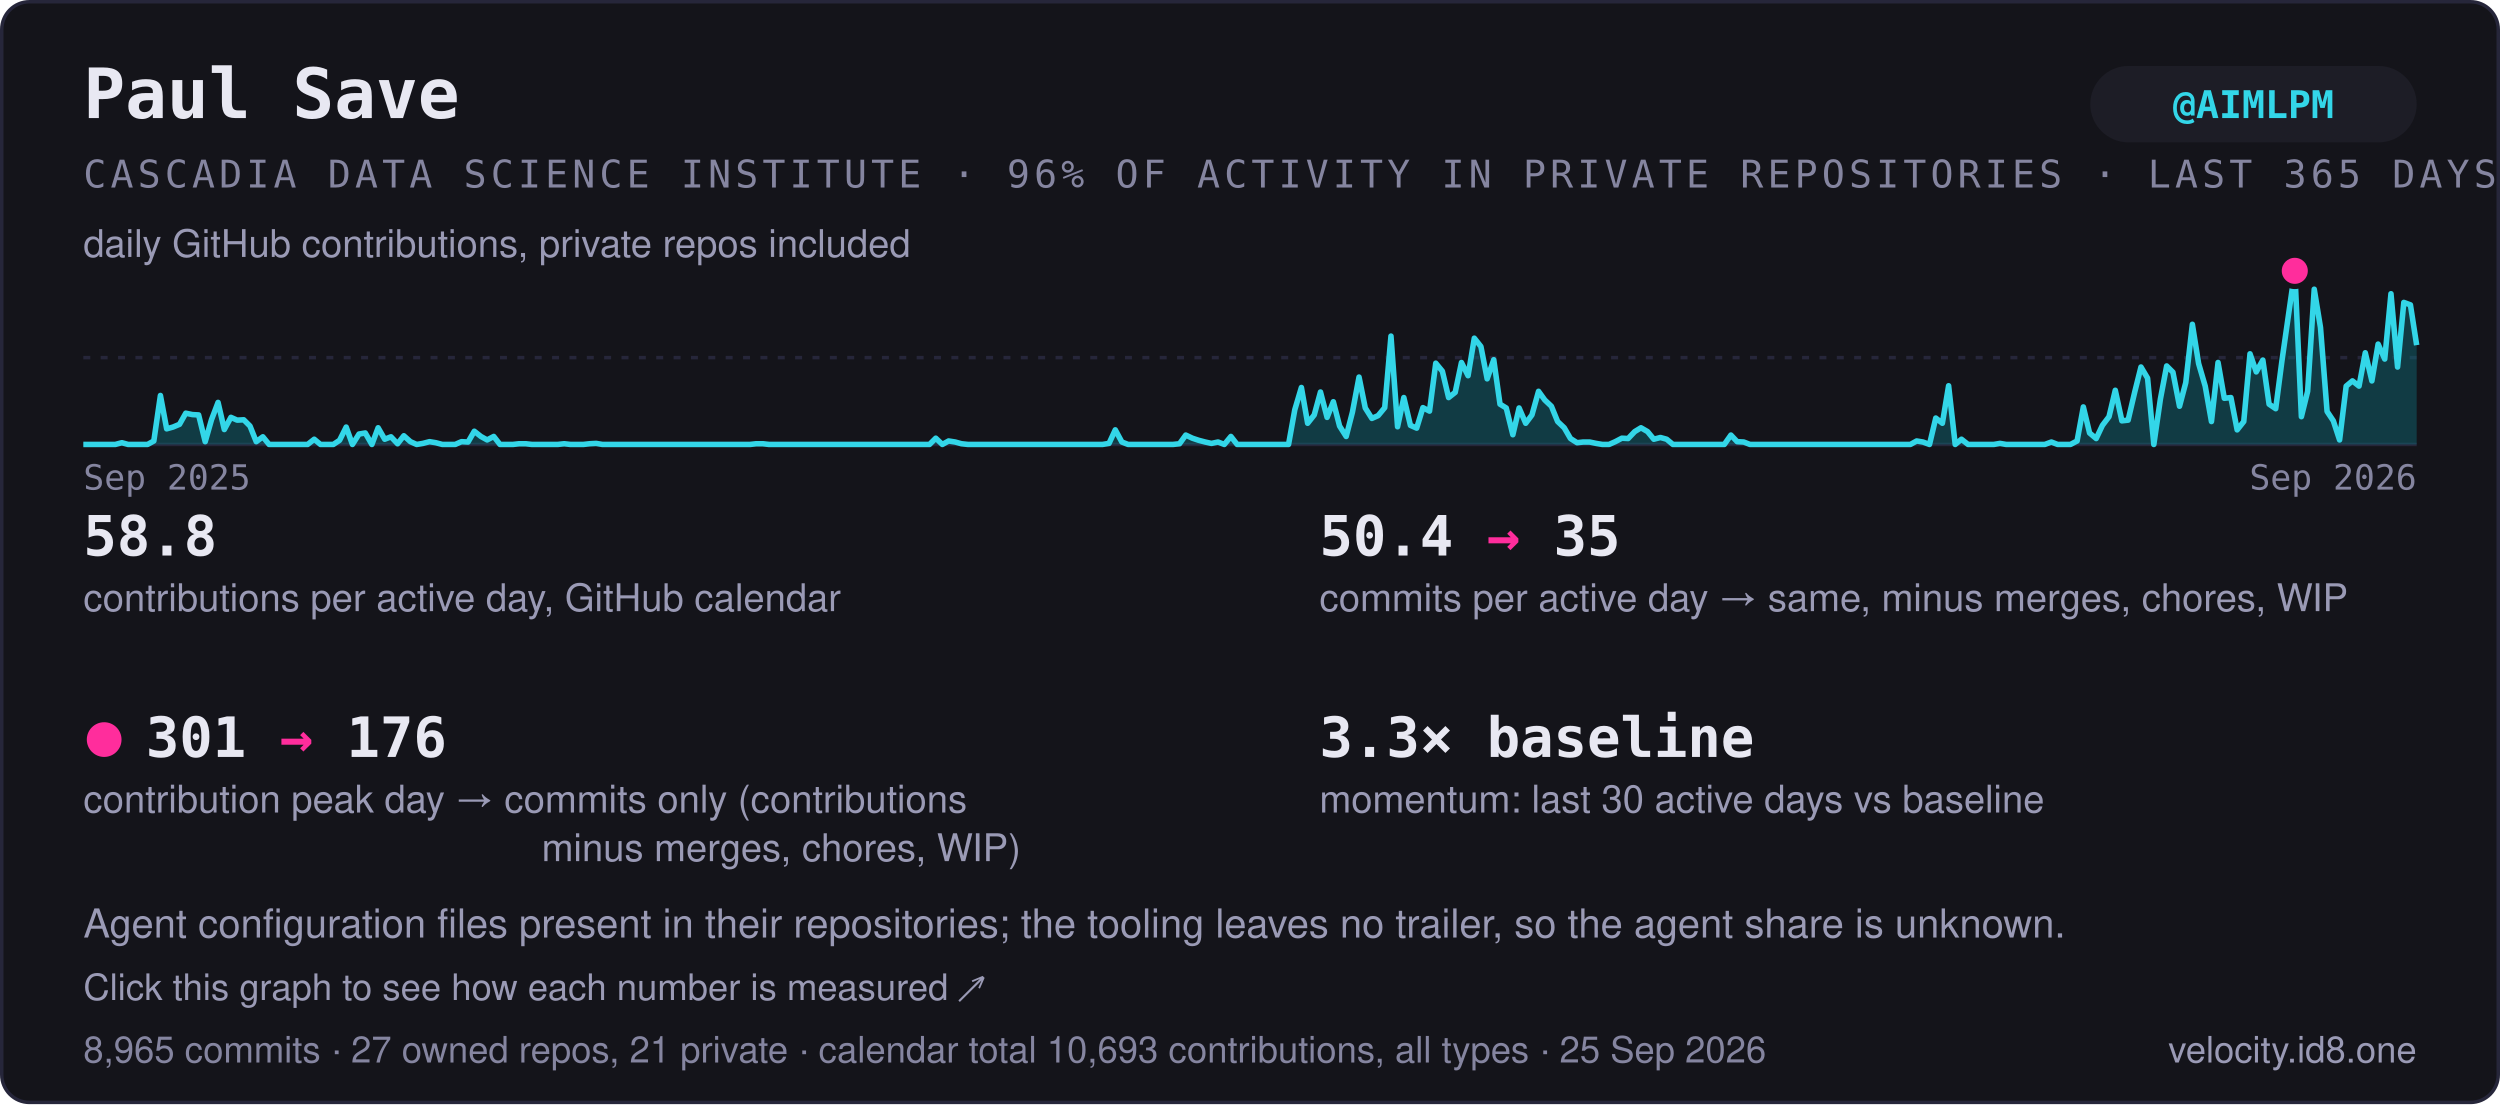
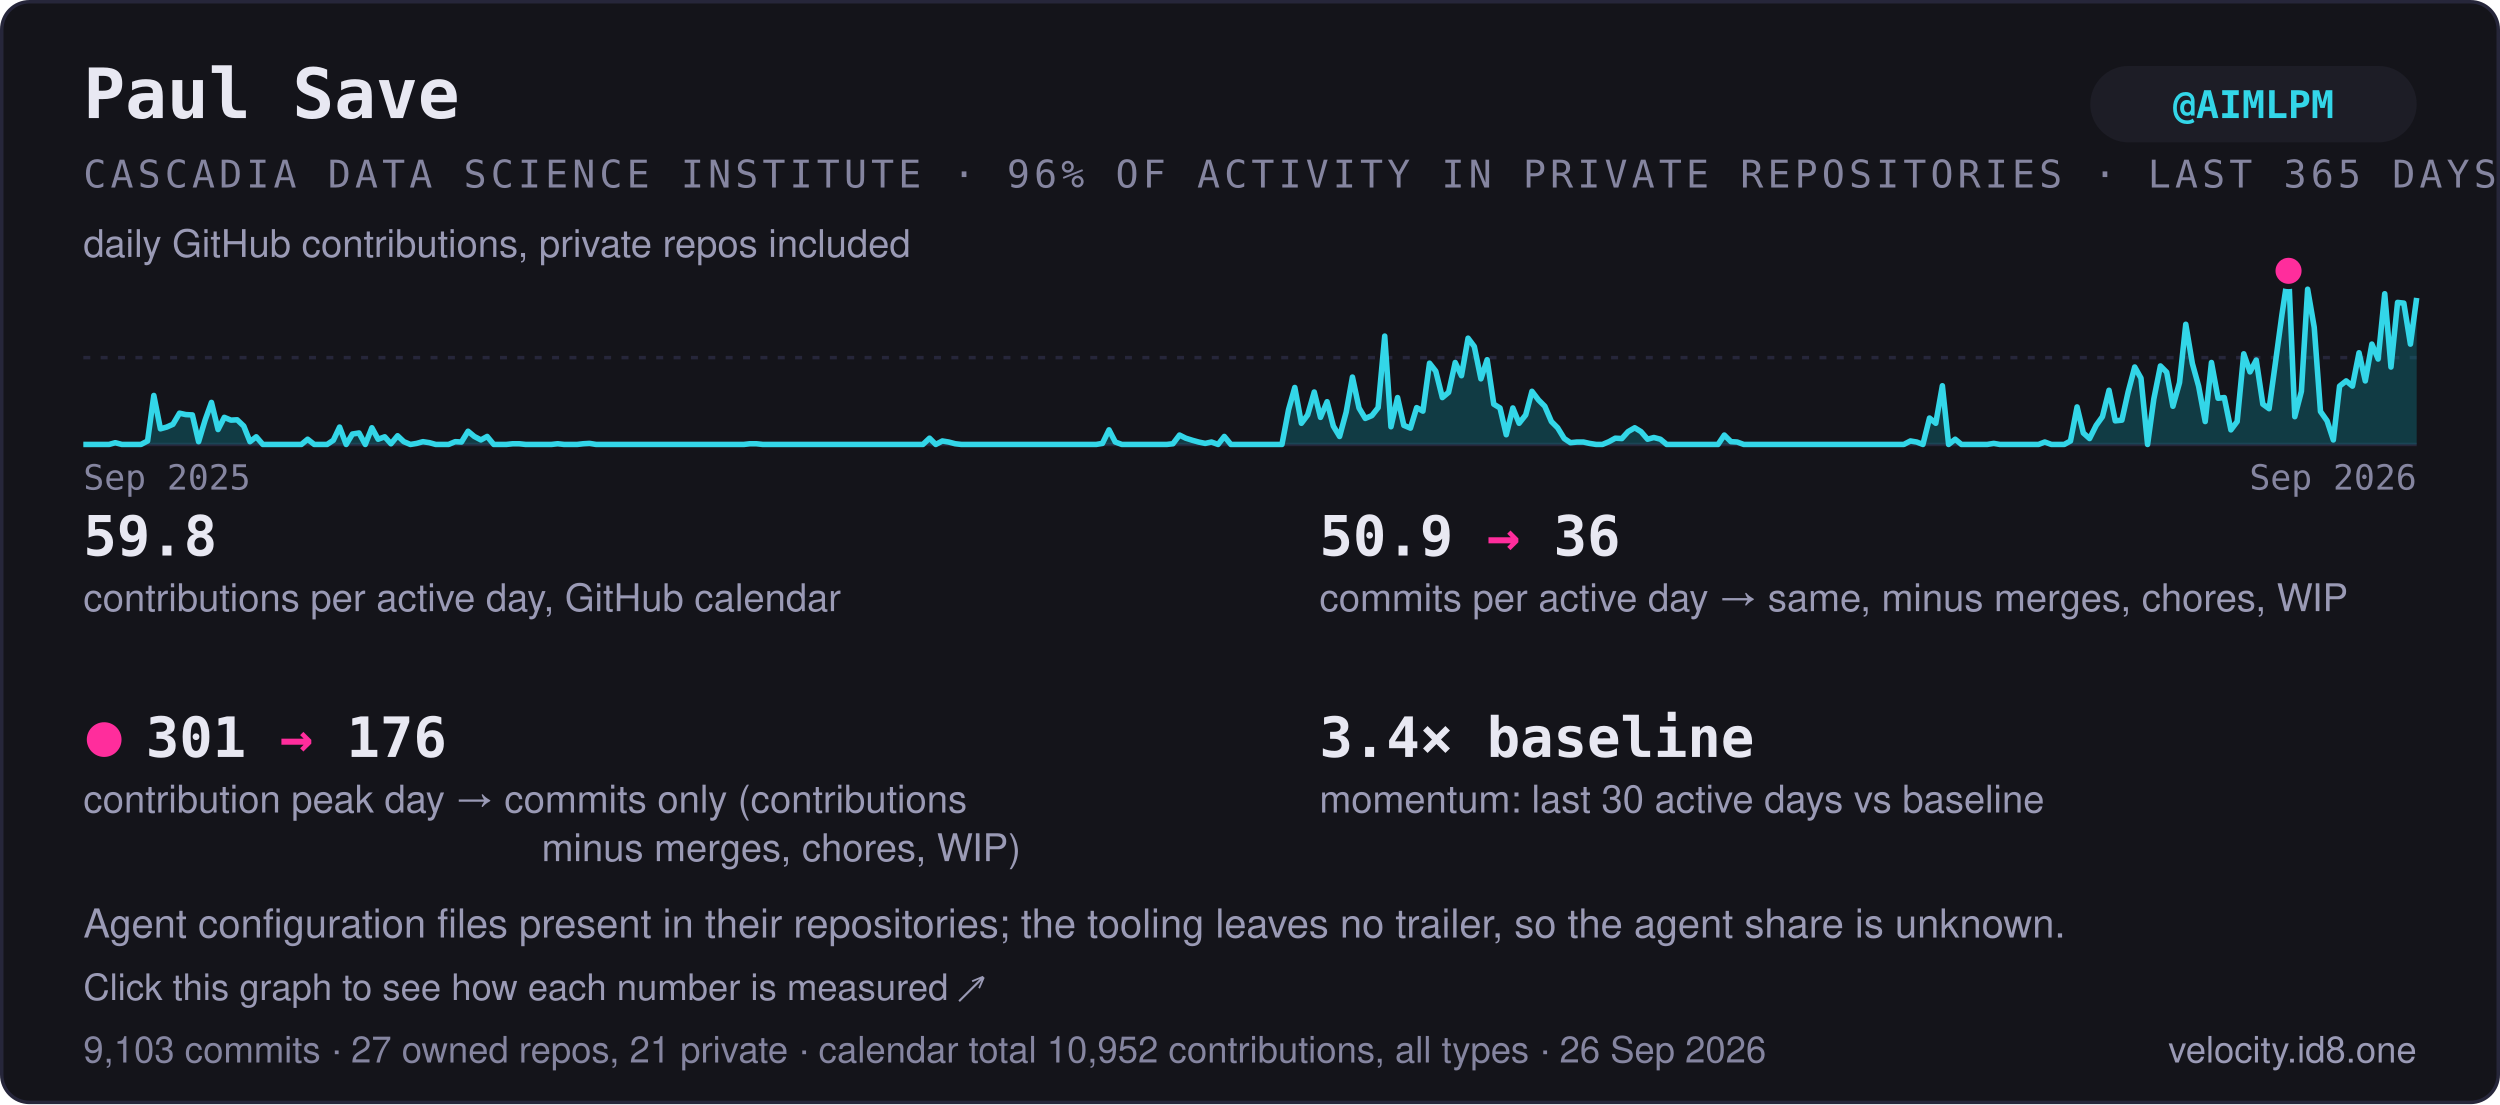
<svg xmlns="http://www.w3.org/2000/svg" width="720" height="318" viewBox="0 0 720 318" role="img" aria-label="Paul Save: Velocity Graph">
  <rect x="0.5" y="0.5" width="719" height="317" rx="8" fill="#14141A" stroke="#26263A" />
  <text x="24" y="34" font-family="Departure Mono, JetBrains Mono, ui-monospace, Menlo, monospace" font-size="20" font-weight="700" fill="#E8E8F2">Paul Save</text>
  <text x="24" y="54" font-family="Departure Mono, JetBrains Mono, ui-monospace, Menlo, monospace" font-size="11" letter-spacing="1.2" fill="#8585A0">CASCADIA DATA SCIENCE INSTITUTE · 96% OF ACTIVITY IN PRIVATE REPOSITORIES · LAST 365 DAYS</text>
  <rect x="602" y="19" width="94" height="22" rx="11" fill="#1D1D26" />
  <text x="649" y="34" text-anchor="middle" font-family="Departure Mono, JetBrains Mono, ui-monospace, Menlo, monospace" font-size="11" font-weight="600" fill="#33D6E8">@AIMLPM</text>
  <line x1="24" x2="696" y1="128" y2="128" stroke="#26263A" />
  <line x1="24" x2="696" y1="103.0" y2="103.0" stroke="#26263A" stroke-dasharray="2 3" />
-   <path d="M24.0,128.0 L25.8,128.0 L27.7,128.0 L29.5,128.0 L31.4,128.0 L33.2,128.0 L35.1,127.5 L36.9,128.0 L38.8,128.0 L40.6,128.0 L42.5,128.0 L44.3,127.0 L46.2,113.9 L48.0,123.5 L49.8,123.0 L51.7,122.2 L53.5,119.0 L55.4,119.4 L57.2,119.5 L59.1,127.2 L60.9,120.9 L62.8,115.9 L64.6,123.7 L66.5,120.2 L68.3,121.0 L70.2,120.9 L72.0,122.7 L73.8,127.2 L75.7,125.8 L77.5,128.0 L79.4,128.0 L81.2,128.0 L83.1,128.0 L84.9,128.0 L86.8,128.0 L88.6,128.0 L90.5,126.5 L92.3,128.0 L94.2,128.0 L96.0,128.0 L97.8,126.8 L99.7,123.0 L101.5,128.0 L103.4,125.0 L105.2,124.7 L107.1,128.0 L108.9,123.2 L110.8,126.5 L112.6,125.8 L114.5,127.8 L116.3,125.5 L118.2,127.2 L120.0,128.0 L121.8,127.7 L123.7,127.2 L125.5,127.5 L127.4,128.0 L129.2,128.0 L131.1,128.0 L132.9,127.2 L134.8,127.3 L136.6,124.2 L138.5,125.7 L140.3,126.7 L142.2,125.7 L144.0,128.0 L145.8,128.0 L147.7,128.0 L149.5,127.8 L151.4,127.8 L153.2,128.0 L155.1,128.0 L156.9,128.0 L158.8,128.0 L160.6,128.0 L162.5,127.8 L164.3,128.0 L166.2,128.0 L168.0,128.0 L169.8,127.8 L171.7,127.7 L173.5,128.0 L175.4,128.0 L177.2,128.0 L179.1,128.0 L180.9,128.0 L182.8,128.0 L184.6,128.0 L186.5,128.0 L188.3,128.0 L190.2,128.0 L192.0,128.0 L193.8,128.0 L195.7,128.0 L197.5,128.0 L199.4,128.0 L201.2,128.0 L203.1,128.0 L204.9,128.0 L206.8,128.0 L208.6,128.0 L210.5,128.0 L212.3,128.0 L214.2,128.0 L216.0,128.0 L217.8,127.8 L219.7,127.8 L221.5,128.0 L223.4,128.0 L225.2,128.0 L227.1,128.0 L228.9,128.0 L230.8,128.0 L232.6,128.0 L234.5,128.0 L236.3,128.0 L238.2,128.0 L240.0,128.0 L241.8,128.0 L243.7,128.0 L245.5,128.0 L247.4,128.0 L249.2,128.0 L251.1,128.0 L252.9,128.0 L254.8,128.0 L256.6,128.0 L258.5,128.0 L260.3,128.0 L262.2,128.0 L264.0,128.0 L265.8,128.0 L267.7,128.0 L269.5,126.2 L271.4,128.0 L273.2,127.0 L275.1,127.3 L276.9,127.8 L278.8,128.0 L280.6,128.0 L282.5,128.0 L284.3,128.0 L286.2,128.0 L288.0,128.0 L289.8,128.0 L291.7,128.0 L293.5,128.0 L295.4,128.0 L297.2,128.0 L299.1,128.0 L300.9,128.0 L302.8,128.0 L304.6,128.0 L306.5,128.0 L308.3,128.0 L310.2,128.0 L312.0,128.0 L313.8,128.0 L315.7,128.0 L317.5,128.0 L319.4,127.7 L321.2,123.8 L323.1,127.3 L324.9,128.0 L326.8,128.0 L328.6,128.0 L330.5,128.0 L332.3,128.0 L334.2,128.0 L336.0,128.0 L337.8,128.0 L339.7,127.8 L341.5,125.3 L343.4,126.2 L345.2,126.8 L347.1,127.3 L348.9,127.7 L350.8,127.3 L352.6,128.0 L354.5,125.7 L356.3,128.0 L358.2,128.0 L360.0,128.0 L361.8,128.0 L363.7,128.0 L365.5,128.0 L367.4,128.0 L369.2,128.0 L371.1,128.0 L372.9,118.0 L374.8,111.6 L376.6,121.9 L378.5,119.5 L380.3,112.9 L382.2,120.2 L384.0,115.7 L385.8,122.7 L387.7,125.7 L389.5,118.7 L391.4,108.6 L393.2,117.5 L395.1,120.5 L396.9,119.7 L398.8,117.4 L400.6,96.8 L402.5,122.9 L404.3,114.5 L406.2,122.5 L408.0,123.3 L409.8,117.4 L411.7,118.4 L413.5,104.6 L415.4,106.9 L417.2,114.5 L419.1,113.0 L420.9,104.4 L422.8,108.2 L424.6,97.4 L426.5,99.8 L428.3,109.1 L430.2,103.6 L432.0,116.4 L433.8,117.5 L435.7,125.2 L437.5,117.5 L439.4,121.9 L441.2,119.5 L443.1,112.7 L444.9,115.2 L446.8,117.0 L448.6,121.4 L450.5,123.2 L452.3,126.3 L454.2,127.5 L456.0,127.3 L457.8,127.3 L459.7,127.7 L461.5,128.0 L463.4,128.0 L465.2,127.2 L467.1,126.2 L468.9,126.3 L470.8,124.3 L472.6,123.2 L474.5,124.3 L476.3,126.5 L478.2,126.0 L480.0,126.5 L481.8,128.0 L483.7,128.0 L485.5,128.0 L487.4,128.0 L489.2,128.0 L491.1,128.0 L492.9,128.0 L494.8,128.0 L496.6,128.0 L498.5,125.3 L500.3,127.2 L502.2,127.3 L504.0,128.0 L505.8,128.0 L507.7,128.0 L509.5,128.0 L511.4,128.0 L513.2,128.0 L515.1,128.0 L516.9,128.0 L518.8,128.0 L520.6,128.0 L522.5,128.0 L524.3,128.0 L526.2,128.0 L528.0,128.0 L529.8,128.0 L531.7,128.0 L533.5,128.0 L535.4,128.0 L537.2,128.0 L539.1,128.0 L540.9,128.0 L542.8,128.0 L544.6,128.0 L546.5,128.0 L548.3,128.0 L550.2,128.0 L552.0,127.0 L553.8,127.3 L555.7,128.0 L557.5,120.4 L559.4,121.9 L561.2,111.1 L563.1,128.0 L564.9,126.5 L566.8,128.0 L568.6,128.0 L570.5,128.0 L572.3,128.0 L574.2,128.0 L576.0,127.7 L577.8,128.0 L579.7,128.0 L581.5,128.0 L583.4,128.0 L585.2,128.0 L587.1,128.0 L588.9,128.0 L590.8,127.3 L592.6,128.0 L594.5,128.0 L596.3,128.0 L598.2,127.0 L600.0,117.2 L601.8,124.7 L603.7,126.3 L605.5,122.5 L607.4,120.0 L609.2,112.4 L611.1,121.2 L612.9,121.0 L614.8,112.9 L616.6,105.7 L618.5,108.9 L620.3,128.0 L622.2,114.9 L624.0,105.4 L625.8,107.2 L627.7,117.0 L629.5,110.2 L631.4,93.4 L633.2,104.7 L635.1,111.2 L636.9,121.4 L638.8,104.4 L640.6,114.7 L642.5,114.5 L644.3,123.8 L646.2,121.4 L648.0,101.9 L649.8,107.1 L651.7,103.7 L653.5,116.4 L655.4,117.7 L657.2,103.9 L659.1,90.6 L660.9,78.0 L662.8,120.0 L664.6,112.7 L666.5,83.3 L668.3,94.3 L670.2,118.5 L672.0,121.2 L673.8,126.7 L675.7,111.2 L677.5,109.7 L679.4,111.2 L681.2,101.6 L683.1,109.7 L684.9,99.1 L686.8,103.4 L688.6,84.6 L690.5,105.7 L692.3,87.1 L694.2,87.8 L696.0,99.4 L696.0,128 L24,128 Z" fill="#0F6B78" fill-opacity="0.45" />
-   <path d="M24.0,128.0 L25.8,128.0 L27.7,128.0 L29.5,128.0 L31.4,128.0 L33.2,128.0 L35.1,127.5 L36.9,128.0 L38.8,128.0 L40.6,128.0 L42.5,128.0 L44.3,127.0 L46.2,113.9 L48.0,123.5 L49.8,123.0 L51.7,122.2 L53.5,119.0 L55.4,119.4 L57.2,119.5 L59.1,127.2 L60.9,120.9 L62.8,115.9 L64.6,123.7 L66.5,120.2 L68.3,121.0 L70.2,120.9 L72.0,122.7 L73.8,127.2 L75.7,125.8 L77.5,128.0 L79.4,128.0 L81.2,128.0 L83.1,128.0 L84.9,128.0 L86.8,128.0 L88.6,128.0 L90.5,126.5 L92.3,128.0 L94.2,128.0 L96.0,128.0 L97.8,126.8 L99.7,123.0 L101.5,128.0 L103.4,125.0 L105.2,124.7 L107.1,128.0 L108.9,123.2 L110.8,126.5 L112.6,125.8 L114.5,127.8 L116.3,125.5 L118.2,127.2 L120.0,128.0 L121.8,127.7 L123.7,127.2 L125.5,127.5 L127.4,128.0 L129.2,128.0 L131.1,128.0 L132.9,127.2 L134.8,127.3 L136.6,124.2 L138.5,125.7 L140.3,126.7 L142.2,125.7 L144.0,128.0 L145.8,128.0 L147.7,128.0 L149.5,127.8 L151.4,127.8 L153.2,128.0 L155.1,128.0 L156.9,128.0 L158.8,128.0 L160.6,128.0 L162.5,127.8 L164.3,128.0 L166.2,128.0 L168.0,128.0 L169.8,127.8 L171.7,127.7 L173.5,128.0 L175.4,128.0 L177.2,128.0 L179.1,128.0 L180.9,128.0 L182.8,128.0 L184.6,128.0 L186.5,128.0 L188.3,128.0 L190.2,128.0 L192.0,128.0 L193.8,128.0 L195.7,128.0 L197.5,128.0 L199.4,128.0 L201.2,128.0 L203.1,128.0 L204.9,128.0 L206.8,128.0 L208.6,128.0 L210.5,128.0 L212.3,128.0 L214.2,128.0 L216.0,128.0 L217.8,127.8 L219.7,127.8 L221.5,128.0 L223.4,128.0 L225.2,128.0 L227.1,128.0 L228.9,128.0 L230.8,128.0 L232.6,128.0 L234.5,128.0 L236.3,128.0 L238.2,128.0 L240.0,128.0 L241.8,128.0 L243.7,128.0 L245.5,128.0 L247.4,128.0 L249.2,128.0 L251.1,128.0 L252.9,128.0 L254.8,128.0 L256.6,128.0 L258.5,128.0 L260.3,128.0 L262.2,128.0 L264.0,128.0 L265.8,128.0 L267.7,128.0 L269.5,126.2 L271.4,128.0 L273.2,127.0 L275.1,127.3 L276.9,127.8 L278.8,128.0 L280.6,128.0 L282.5,128.0 L284.3,128.0 L286.2,128.0 L288.0,128.0 L289.8,128.0 L291.7,128.0 L293.5,128.0 L295.4,128.0 L297.2,128.0 L299.1,128.0 L300.9,128.0 L302.8,128.0 L304.6,128.0 L306.5,128.0 L308.3,128.0 L310.2,128.0 L312.0,128.0 L313.8,128.0 L315.7,128.0 L317.5,128.0 L319.4,127.7 L321.2,123.8 L323.1,127.3 L324.9,128.0 L326.8,128.0 L328.6,128.0 L330.5,128.0 L332.3,128.0 L334.2,128.0 L336.0,128.0 L337.8,128.0 L339.7,127.8 L341.5,125.3 L343.4,126.2 L345.2,126.8 L347.1,127.3 L348.9,127.7 L350.8,127.3 L352.6,128.0 L354.5,125.7 L356.3,128.0 L358.2,128.0 L360.0,128.0 L361.8,128.0 L363.7,128.0 L365.5,128.0 L367.4,128.0 L369.2,128.0 L371.1,128.0 L372.9,118.0 L374.8,111.6 L376.6,121.9 L378.5,119.5 L380.3,112.9 L382.2,120.2 L384.0,115.7 L385.8,122.7 L387.7,125.7 L389.5,118.7 L391.4,108.6 L393.2,117.5 L395.1,120.5 L396.9,119.7 L398.8,117.4 L400.6,96.8 L402.5,122.9 L404.3,114.5 L406.2,122.5 L408.0,123.3 L409.8,117.4 L411.7,118.4 L413.5,104.6 L415.4,106.9 L417.2,114.5 L419.1,113.0 L420.9,104.4 L422.8,108.2 L424.6,97.4 L426.5,99.8 L428.3,109.1 L430.2,103.6 L432.0,116.4 L433.8,117.5 L435.7,125.2 L437.5,117.5 L439.4,121.9 L441.2,119.5 L443.1,112.7 L444.9,115.2 L446.8,117.0 L448.6,121.4 L450.5,123.2 L452.3,126.3 L454.2,127.5 L456.0,127.3 L457.8,127.3 L459.7,127.7 L461.5,128.0 L463.4,128.0 L465.2,127.2 L467.1,126.2 L468.9,126.3 L470.8,124.3 L472.6,123.2 L474.5,124.3 L476.3,126.5 L478.2,126.0 L480.0,126.5 L481.8,128.0 L483.7,128.0 L485.5,128.0 L487.4,128.0 L489.2,128.0 L491.1,128.0 L492.9,128.0 L494.8,128.0 L496.6,128.0 L498.5,125.3 L500.3,127.2 L502.2,127.3 L504.0,128.0 L505.8,128.0 L507.7,128.0 L509.5,128.0 L511.4,128.0 L513.2,128.0 L515.1,128.0 L516.9,128.0 L518.8,128.0 L520.6,128.0 L522.5,128.0 L524.3,128.0 L526.2,128.0 L528.0,128.0 L529.8,128.0 L531.7,128.0 L533.5,128.0 L535.4,128.0 L537.2,128.0 L539.1,128.0 L540.9,128.0 L542.8,128.0 L544.6,128.0 L546.5,128.0 L548.3,128.0 L550.2,128.0 L552.0,127.0 L553.8,127.3 L555.7,128.0 L557.5,120.4 L559.4,121.9 L561.2,111.1 L563.1,128.0 L564.9,126.5 L566.8,128.0 L568.6,128.0 L570.5,128.0 L572.3,128.0 L574.2,128.0 L576.0,127.7 L577.8,128.0 L579.7,128.0 L581.5,128.0 L583.4,128.0 L585.2,128.0 L587.1,128.0 L588.9,128.0 L590.8,127.3 L592.6,128.0 L594.5,128.0 L596.3,128.0 L598.2,127.0 L600.0,117.2 L601.8,124.7 L603.7,126.3 L605.5,122.5 L607.4,120.0 L609.2,112.4 L611.1,121.2 L612.9,121.0 L614.8,112.9 L616.6,105.7 L618.5,108.9 L620.3,128.0 L622.2,114.9 L624.0,105.4 L625.8,107.2 L627.7,117.0 L629.5,110.2 L631.4,93.4 L633.2,104.7 L635.1,111.2 L636.9,121.4 L638.8,104.4 L640.6,114.7 L642.5,114.5 L644.3,123.8 L646.2,121.4 L648.0,101.9 L649.8,107.1 L651.7,103.7 L653.5,116.4 L655.4,117.7 L657.2,103.9 L659.1,90.6 L660.9,78.0 L662.8,120.0 L664.6,112.7 L666.5,83.3 L668.3,94.3 L670.2,118.5 L672.0,121.2 L673.8,126.7 L675.7,111.2 L677.5,109.7 L679.4,111.2 L681.2,101.6 L683.1,109.7 L684.9,99.1 L686.8,103.4 L688.6,84.6 L690.5,105.7 L692.3,87.1 L694.2,87.8 L696.0,99.4" fill="none" stroke="#33D6E8" stroke-width="1.6" stroke-linejoin="round" />
-   <circle cx="660.9" cy="78.0" r="4.5" fill="#FF2D9C" stroke="#14141A" stroke-width="1.5" />
+   <path d="M24.0,128.0 L25.8,128.0 L27.7,128.0 L29.5,128.0 L31.4,128.0 L33.2,127.5 L35.1,128.0 L36.9,128.0 L38.8,128.0 L40.6,128.0 L42.5,127.0 L44.3,113.9 L46.2,123.5 L48.0,123.0 L49.8,122.2 L51.7,119.0 L53.5,119.4 L55.4,119.5 L57.2,127.2 L59.1,120.9 L60.9,115.9 L62.8,123.7 L64.6,120.2 L66.5,121.0 L68.3,120.9 L70.2,122.7 L72.0,127.2 L73.8,125.8 L75.7,128.0 L77.5,128.0 L79.4,128.0 L81.2,128.0 L83.1,128.0 L84.9,128.0 L86.8,128.0 L88.6,126.5 L90.5,128.0 L92.3,128.0 L94.2,128.0 L96.0,126.8 L97.8,123.0 L99.7,128.0 L101.5,125.0 L103.4,124.7 L105.2,128.0 L107.1,123.2 L108.9,126.5 L110.8,125.8 L112.6,127.8 L114.5,125.5 L116.3,127.2 L118.2,128.0 L120.0,127.7 L121.8,127.2 L123.7,127.5 L125.5,128.0 L127.4,128.0 L129.2,128.0 L131.1,127.2 L132.9,127.3 L134.8,124.2 L136.6,125.7 L138.5,126.7 L140.3,125.7 L142.2,128.0 L144.0,128.0 L145.8,128.0 L147.7,127.8 L149.5,127.8 L151.4,128.0 L153.2,128.0 L155.1,128.0 L156.9,128.0 L158.8,128.0 L160.6,127.8 L162.5,128.0 L164.3,128.0 L166.2,128.0 L168.0,127.8 L169.8,127.7 L171.7,128.0 L173.5,128.0 L175.4,128.0 L177.2,128.0 L179.1,128.0 L180.9,128.0 L182.8,128.0 L184.6,128.0 L186.5,128.0 L188.3,128.0 L190.2,128.0 L192.0,128.0 L193.8,128.0 L195.7,128.0 L197.5,128.0 L199.4,128.0 L201.2,128.0 L203.1,128.0 L204.9,128.0 L206.8,128.0 L208.6,128.0 L210.5,128.0 L212.3,128.0 L214.2,128.0 L216.0,127.8 L217.8,127.8 L219.7,128.0 L221.5,128.0 L223.4,128.0 L225.2,128.0 L227.1,128.0 L228.9,128.0 L230.8,128.0 L232.6,128.0 L234.5,128.0 L236.3,128.0 L238.2,128.0 L240.0,128.0 L241.8,128.0 L243.7,128.0 L245.5,128.0 L247.4,128.0 L249.2,128.0 L251.1,128.0 L252.9,128.0 L254.8,128.0 L256.6,128.0 L258.5,128.0 L260.3,128.0 L262.2,128.0 L264.0,128.0 L265.8,128.0 L267.7,126.2 L269.5,128.0 L271.4,127.0 L273.2,127.3 L275.1,127.8 L276.9,128.0 L278.8,128.0 L280.6,128.0 L282.5,128.0 L284.3,128.0 L286.2,128.0 L288.0,128.0 L289.8,128.0 L291.7,128.0 L293.5,128.0 L295.4,128.0 L297.2,128.0 L299.1,128.0 L300.9,128.0 L302.8,128.0 L304.6,128.0 L306.5,128.0 L308.3,128.0 L310.2,128.0 L312.0,128.0 L313.8,128.0 L315.7,128.0 L317.5,127.7 L319.4,123.8 L321.2,127.3 L323.1,128.0 L324.9,128.0 L326.8,128.0 L328.6,128.0 L330.5,128.0 L332.3,128.0 L334.2,128.0 L336.0,128.0 L337.8,127.8 L339.7,125.3 L341.5,126.2 L343.4,126.8 L345.2,127.3 L347.1,127.7 L348.9,127.3 L350.8,128.0 L352.6,125.7 L354.5,128.0 L356.3,128.0 L358.2,128.0 L360.0,128.0 L361.8,128.0 L363.7,128.0 L365.5,128.0 L367.4,128.0 L369.2,128.0 L371.1,118.0 L372.9,111.6 L374.8,121.9 L376.6,119.5 L378.5,112.9 L380.3,120.2 L382.2,115.7 L384.0,122.7 L385.8,125.7 L387.7,118.7 L389.5,108.6 L391.4,117.5 L393.2,120.5 L395.1,119.7 L396.9,117.4 L398.8,96.8 L400.6,122.9 L402.5,114.5 L404.3,122.5 L406.2,123.3 L408.0,117.4 L409.8,118.4 L411.7,104.6 L413.5,106.9 L415.4,114.5 L417.2,113.0 L419.1,104.4 L420.9,108.2 L422.8,97.4 L424.6,99.8 L426.5,109.1 L428.3,103.6 L430.2,116.4 L432.0,117.5 L433.8,125.2 L435.7,117.5 L437.5,121.9 L439.4,119.5 L441.2,112.7 L443.1,115.2 L444.9,117.0 L446.8,121.4 L448.6,123.2 L450.5,126.3 L452.3,127.5 L454.2,127.3 L456.0,127.3 L457.8,127.7 L459.7,128.0 L461.5,128.0 L463.4,127.2 L465.2,126.2 L467.1,126.3 L468.9,124.3 L470.8,123.2 L472.6,124.3 L474.5,126.5 L476.3,126.0 L478.2,126.5 L480.0,128.0 L481.8,128.0 L483.7,128.0 L485.5,128.0 L487.4,128.0 L489.2,128.0 L491.1,128.0 L492.9,128.0 L494.8,128.0 L496.6,125.3 L498.5,127.2 L500.3,127.3 L502.2,128.0 L504.0,128.0 L505.8,128.0 L507.7,128.0 L509.5,128.0 L511.4,128.0 L513.2,128.0 L515.1,128.0 L516.9,128.0 L518.8,128.0 L520.6,128.0 L522.5,128.0 L524.3,128.0 L526.2,128.0 L528.0,128.0 L529.8,128.0 L531.7,128.0 L533.5,128.0 L535.4,128.0 L537.2,128.0 L539.1,128.0 L540.9,128.0 L542.8,128.0 L544.6,128.0 L546.5,128.0 L548.3,128.0 L550.2,127.0 L552.0,127.3 L553.8,128.0 L555.7,120.4 L557.5,121.9 L559.4,111.1 L561.2,128.0 L563.1,126.5 L564.9,128.0 L566.8,128.0 L568.6,128.0 L570.5,128.0 L572.3,128.0 L574.2,127.7 L576.0,128.0 L577.8,128.0 L579.7,128.0 L581.5,128.0 L583.4,128.0 L585.2,128.0 L587.1,128.0 L588.9,127.3 L590.8,128.0 L592.6,128.0 L594.5,128.0 L596.3,127.0 L598.2,117.2 L600.0,124.7 L601.8,126.3 L603.7,122.5 L605.5,120.0 L607.4,112.4 L609.2,121.2 L611.1,121.0 L612.9,112.9 L614.8,105.7 L616.6,108.9 L618.5,128.0 L620.3,114.9 L622.2,105.4 L624.0,107.2 L625.8,117.0 L627.7,110.2 L629.5,93.4 L631.4,104.7 L633.2,111.2 L635.1,121.4 L636.9,104.4 L638.8,114.7 L640.6,114.5 L642.5,123.8 L644.3,121.4 L646.2,101.9 L648.0,107.1 L649.8,103.7 L651.7,116.4 L653.5,117.7 L655.4,103.9 L657.2,90.6 L659.1,78.0 L660.9,120.0 L662.8,112.7 L664.6,83.3 L666.5,94.3 L668.3,118.5 L670.2,121.2 L672.0,126.7 L673.8,111.2 L675.7,109.7 L677.5,111.2 L679.4,101.6 L681.2,109.7 L683.1,99.1 L684.9,103.4 L686.8,84.6 L688.6,105.7 L690.5,87.1 L692.3,87.3 L694.2,99.1 L696.0,85.8 L696.0,128 L24,128 Z" fill="#0F6B78" fill-opacity="0.45" />
+   <path d="M24.0,128.0 L25.8,128.0 L27.7,128.0 L29.5,128.0 L31.4,128.0 L33.2,127.5 L35.1,128.0 L36.9,128.0 L38.8,128.0 L40.6,128.0 L42.5,127.0 L44.3,113.9 L46.2,123.5 L48.0,123.0 L49.8,122.2 L51.7,119.0 L53.5,119.4 L55.4,119.5 L57.2,127.2 L59.1,120.9 L60.9,115.9 L62.8,123.7 L64.6,120.2 L66.5,121.0 L68.3,120.9 L70.2,122.7 L72.0,127.2 L73.8,125.8 L75.7,128.0 L77.5,128.0 L79.4,128.0 L81.2,128.0 L83.1,128.0 L84.9,128.0 L86.8,128.0 L88.6,126.5 L90.5,128.0 L92.3,128.0 L94.2,128.0 L96.0,126.8 L97.8,123.0 L99.7,128.0 L101.5,125.0 L103.4,124.7 L105.2,128.0 L107.1,123.2 L108.9,126.5 L110.8,125.8 L112.6,127.8 L114.5,125.5 L116.3,127.2 L118.2,128.0 L120.0,127.7 L121.8,127.2 L123.7,127.5 L125.5,128.0 L127.4,128.0 L129.2,128.0 L131.1,127.2 L132.9,127.3 L134.8,124.2 L136.6,125.7 L138.5,126.7 L140.3,125.7 L142.2,128.0 L144.0,128.0 L145.8,128.0 L147.7,127.8 L149.5,127.8 L151.4,128.0 L153.2,128.0 L155.1,128.0 L156.9,128.0 L158.8,128.0 L160.6,127.8 L162.5,128.0 L164.3,128.0 L166.2,128.0 L168.0,127.8 L169.8,127.7 L171.7,128.0 L173.5,128.0 L175.4,128.0 L177.2,128.0 L179.1,128.0 L180.9,128.0 L182.8,128.0 L184.6,128.0 L186.5,128.0 L188.3,128.0 L190.2,128.0 L192.0,128.0 L193.8,128.0 L195.7,128.0 L197.5,128.0 L199.4,128.0 L201.2,128.0 L203.1,128.0 L204.9,128.0 L206.8,128.0 L208.6,128.0 L210.5,128.0 L212.3,128.0 L214.2,128.0 L216.0,127.8 L217.8,127.8 L219.7,128.0 L221.5,128.0 L223.4,128.0 L225.2,128.0 L227.1,128.0 L228.9,128.0 L230.8,128.0 L232.6,128.0 L234.5,128.0 L236.3,128.0 L238.2,128.0 L240.0,128.0 L241.8,128.0 L243.7,128.0 L245.5,128.0 L247.4,128.0 L249.2,128.0 L251.1,128.0 L252.9,128.0 L254.8,128.0 L256.6,128.0 L258.5,128.0 L260.3,128.0 L262.2,128.0 L264.0,128.0 L265.8,128.0 L267.7,126.2 L269.5,128.0 L271.4,127.0 L273.2,127.3 L275.1,127.8 L276.9,128.0 L278.8,128.0 L280.6,128.0 L282.5,128.0 L284.3,128.0 L286.2,128.0 L288.0,128.0 L289.8,128.0 L291.7,128.0 L293.5,128.0 L295.4,128.0 L297.2,128.0 L299.1,128.0 L300.9,128.0 L302.8,128.0 L304.6,128.0 L306.5,128.0 L308.3,128.0 L310.2,128.0 L312.0,128.0 L313.8,128.0 L315.7,128.0 L317.5,127.7 L319.4,123.8 L321.2,127.3 L323.1,128.0 L324.9,128.0 L326.8,128.0 L328.6,128.0 L330.5,128.0 L332.3,128.0 L334.2,128.0 L336.0,128.0 L337.8,127.8 L339.7,125.3 L341.5,126.2 L343.4,126.8 L345.2,127.3 L347.1,127.7 L348.9,127.3 L350.8,128.0 L352.6,125.7 L354.5,128.0 L356.3,128.0 L358.2,128.0 L360.0,128.0 L361.8,128.0 L363.7,128.0 L365.5,128.0 L367.4,128.0 L369.2,128.0 L371.1,118.0 L372.9,111.6 L374.8,121.9 L376.6,119.5 L378.5,112.9 L380.3,120.2 L382.2,115.7 L384.0,122.7 L385.8,125.7 L387.7,118.7 L389.5,108.6 L391.4,117.5 L393.2,120.5 L395.1,119.7 L396.9,117.4 L398.8,96.8 L400.6,122.9 L402.5,114.5 L404.3,122.5 L406.2,123.3 L408.0,117.4 L409.8,118.4 L411.7,104.6 L413.5,106.9 L415.4,114.5 L417.2,113.0 L419.1,104.4 L420.9,108.2 L422.8,97.4 L424.6,99.8 L426.5,109.1 L428.3,103.6 L430.2,116.4 L432.0,117.5 L433.8,125.2 L435.7,117.5 L437.5,121.9 L439.4,119.5 L441.2,112.7 L443.1,115.2 L444.9,117.0 L446.8,121.4 L448.6,123.2 L450.5,126.3 L452.3,127.5 L454.2,127.3 L456.0,127.3 L457.8,127.7 L459.7,128.0 L461.5,128.0 L463.4,127.2 L465.2,126.2 L467.1,126.3 L468.9,124.3 L470.8,123.2 L472.6,124.3 L474.5,126.5 L476.3,126.0 L478.2,126.5 L480.0,128.0 L481.8,128.0 L483.7,128.0 L485.5,128.0 L487.4,128.0 L489.2,128.0 L491.1,128.0 L492.9,128.0 L494.8,128.0 L496.6,125.3 L498.5,127.2 L500.3,127.3 L502.2,128.0 L504.0,128.0 L505.8,128.0 L507.7,128.0 L509.5,128.0 L511.4,128.0 L513.2,128.0 L515.1,128.0 L516.9,128.0 L518.8,128.0 L520.6,128.0 L522.5,128.0 L524.3,128.0 L526.2,128.0 L528.0,128.0 L529.8,128.0 L531.7,128.0 L533.5,128.0 L535.4,128.0 L537.2,128.0 L539.1,128.0 L540.9,128.0 L542.8,128.0 L544.6,128.0 L546.5,128.0 L548.3,128.0 L550.2,127.0 L552.0,127.3 L553.8,128.0 L555.7,120.4 L557.5,121.9 L559.4,111.1 L561.2,128.0 L563.1,126.5 L564.9,128.0 L566.8,128.0 L568.6,128.0 L570.5,128.0 L572.3,128.0 L574.2,127.7 L576.0,128.0 L577.8,128.0 L579.7,128.0 L581.5,128.0 L583.4,128.0 L585.2,128.0 L587.1,128.0 L588.9,127.3 L590.8,128.0 L592.6,128.0 L594.5,128.0 L596.3,127.0 L598.2,117.2 L600.0,124.7 L601.8,126.3 L603.7,122.5 L605.5,120.0 L607.4,112.4 L609.2,121.2 L611.1,121.0 L612.9,112.9 L614.8,105.7 L616.6,108.9 L618.5,128.0 L620.3,114.9 L622.2,105.4 L624.0,107.2 L625.8,117.0 L627.7,110.2 L629.5,93.4 L631.4,104.7 L633.2,111.2 L635.1,121.4 L636.9,104.4 L638.8,114.7 L640.6,114.5 L642.5,123.8 L644.3,121.4 L646.2,101.9 L648.0,107.1 L649.8,103.7 L651.7,116.4 L653.5,117.7 L655.4,103.9 L657.2,90.6 L659.1,78.0 L660.9,120.0 L662.8,112.7 L664.6,83.3 L666.5,94.3 L668.3,118.5 L670.2,121.2 L672.0,126.7 L673.8,111.2 L675.7,109.7 L677.5,111.2 L679.4,101.6 L681.2,109.7 L683.1,99.1 L684.9,103.4 L686.8,84.6 L688.6,105.7 L690.5,87.1 L692.3,87.3 L694.2,99.1 L696.0,85.8" fill="none" stroke="#33D6E8" stroke-width="1.6" stroke-linejoin="round" />
+   <circle cx="659.1" cy="78.0" r="4.5" fill="#FF2D9C" stroke="#14141A" stroke-width="1.5" />
  <text x="24" y="141" font-family="Departure Mono, JetBrains Mono, ui-monospace, Menlo, monospace" font-size="10" fill="#8585A0">Sep 2025</text>
  <text x="696" y="141" text-anchor="end" font-family="Departure Mono, JetBrains Mono, ui-monospace, Menlo, monospace" font-size="10" fill="#8585A0">Sep 2026</text>
  <text x="24" y="74" font-family="-apple-system, BlinkMacSystemFont, 'Segoe UI', Helvetica, Arial, sans-serif" font-size="11" fill="#9A9AB5">daily GitHub contributions, private repos included</text>
-   <text x="24" y="160" font-family="Departure Mono, JetBrains Mono, ui-monospace, Menlo, monospace" font-size="16" font-weight="600" fill="#E8E8F2">58.8</text>
+   <text x="24" y="160" font-family="Departure Mono, JetBrains Mono, ui-monospace, Menlo, monospace" font-size="16" font-weight="600" fill="#E8E8F2">59.8</text>
  <text x="24" y="176" font-family="-apple-system, BlinkMacSystemFont, 'Segoe UI', Helvetica, Arial, sans-serif" font-size="11" fill="#9A9AB5">contributions per active day, GitHub calendar</text>
-   <text x="380" y="160" font-family="Departure Mono, JetBrains Mono, ui-monospace, Menlo, monospace" font-size="16" font-weight="600" fill="#E8E8F2">50.4 <tspan fill="#FF2D9C">→</tspan> 35</text>
+   <text x="380" y="160" font-family="Departure Mono, JetBrains Mono, ui-monospace, Menlo, monospace" font-size="16" font-weight="600" fill="#E8E8F2">50.9 <tspan fill="#FF2D9C">→</tspan> 36</text>
  <text x="380" y="176" font-family="-apple-system, BlinkMacSystemFont, 'Segoe UI', Helvetica, Arial, sans-serif" font-size="11" fill="#9A9AB5">commits per active day → same, minus merges, chores, WIP</text>
  <circle cx="30" cy="213" r="5" fill="#FF2D9C" />
  <text x="42" y="218" font-family="Departure Mono, JetBrains Mono, ui-monospace, Menlo, monospace" font-size="16" font-weight="600" fill="#E8E8F2">301 <tspan fill="#FF2D9C">→</tspan> 176</text>
  <text x="24" y="234" font-family="-apple-system, BlinkMacSystemFont, 'Segoe UI', Helvetica, Arial, sans-serif" font-size="11" fill="#9A9AB5">contribution peak day → commits only (contributions</text>
  <text x="156" y="248" font-family="-apple-system, BlinkMacSystemFont, 'Segoe UI', Helvetica, Arial, sans-serif" font-size="11" fill="#9A9AB5">minus merges, chores, WIP)</text>
-   <text x="380" y="218" font-family="Departure Mono, JetBrains Mono, ui-monospace, Menlo, monospace" font-size="16" font-weight="600" fill="#E8E8F2">3.3× baseline</text>
+   <text x="380" y="218" font-family="Departure Mono, JetBrains Mono, ui-monospace, Menlo, monospace" font-size="16" font-weight="600" fill="#E8E8F2">3.4× baseline</text>
  <text x="380" y="234" font-family="-apple-system, BlinkMacSystemFont, 'Segoe UI', Helvetica, Arial, sans-serif" font-size="11" fill="#9A9AB5">momentum: last 30 active days vs baseline</text>
  <text x="24" y="270" font-family="-apple-system, BlinkMacSystemFont, 'Segoe UI', Helvetica, Arial, sans-serif" font-size="11.5" fill="#9A9AB5">Agent configuration files present in their repositories; the tooling leaves no trailer, so the agent share is unknown.</text>
  <text x="24" y="288" font-family="-apple-system, BlinkMacSystemFont, 'Segoe UI', Helvetica, Arial, sans-serif" font-size="10.5" fill="#9A9AB5">Click this graph to see how each number is measured ↗</text>
-   <text x="24" y="306" font-family="-apple-system, BlinkMacSystemFont, 'Segoe UI', Helvetica, Arial, sans-serif" font-size="10.5" fill="#8585A0">8,965 commits · 27 owned repos, 21 private · calendar total 10,693 contributions, all types · 25 Sep 2026</text>
+   <text x="24" y="306" font-family="-apple-system, BlinkMacSystemFont, 'Segoe UI', Helvetica, Arial, sans-serif" font-size="10.5" fill="#8585A0">9,103 commits · 27 owned repos, 21 private · calendar total 10,952 contributions, all types · 26 Sep 2026</text>
  <text x="696" y="306" text-anchor="end" font-family="-apple-system, BlinkMacSystemFont, 'Segoe UI', Helvetica, Arial, sans-serif" font-size="10.5" fill="#9A9AB5">velocity.id8.one</text>
</svg>
